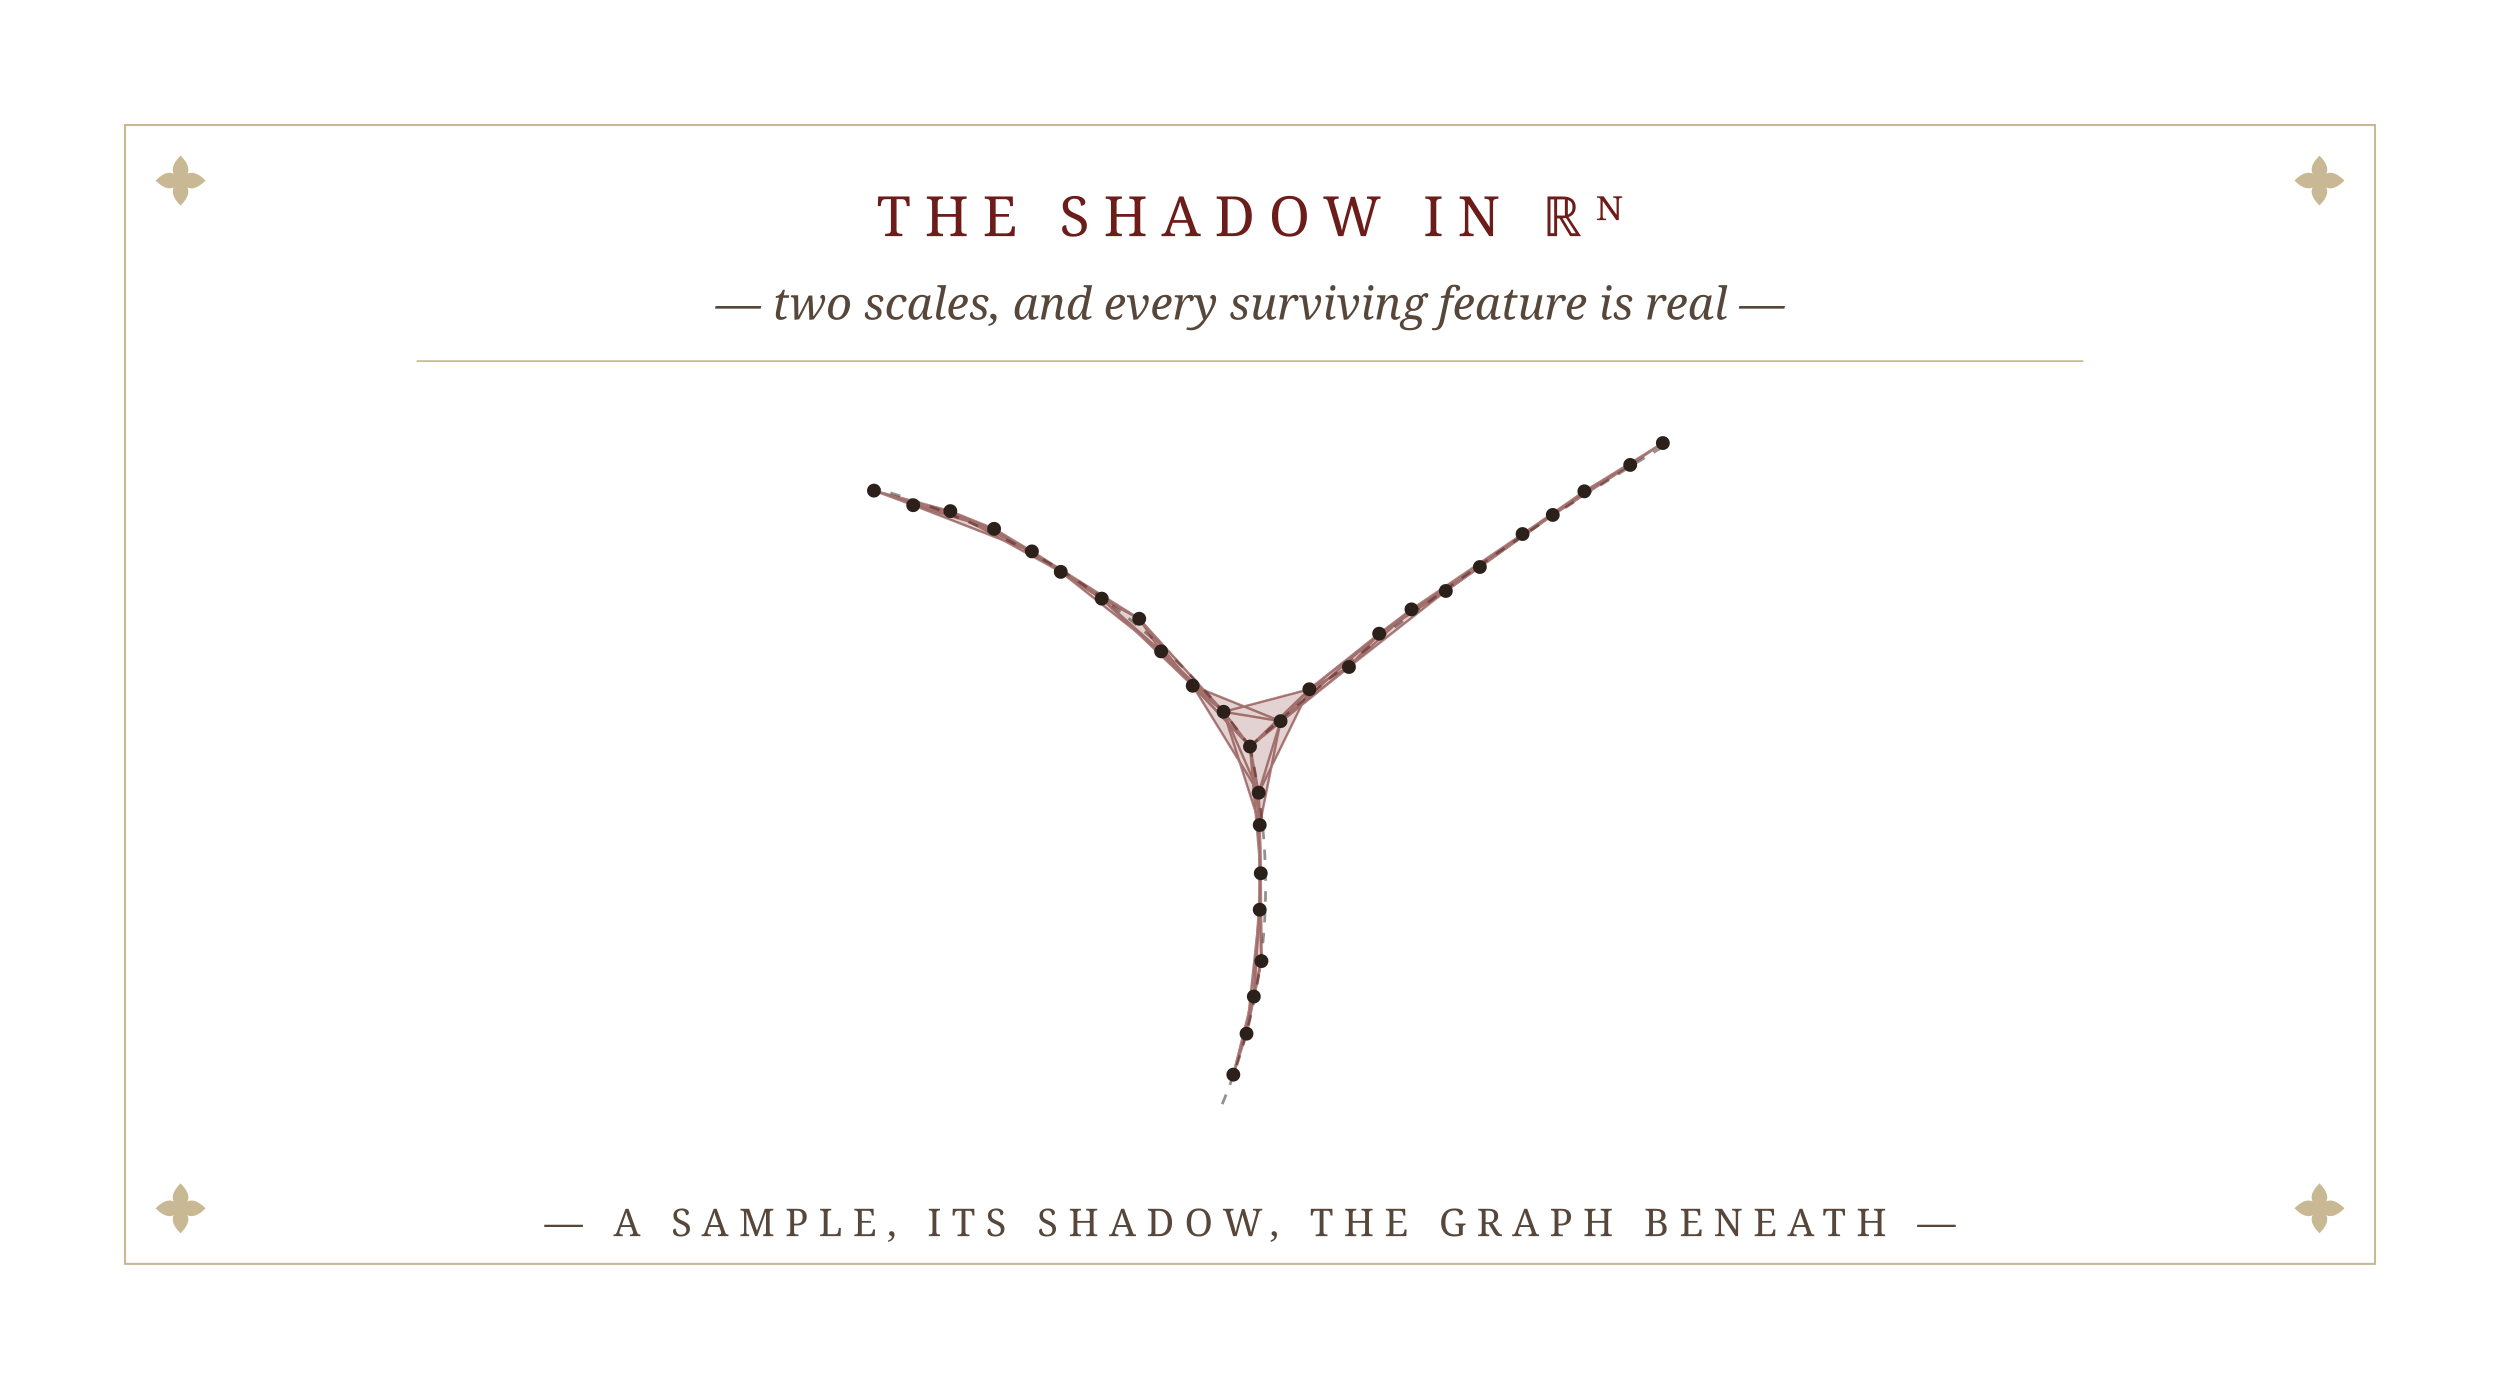
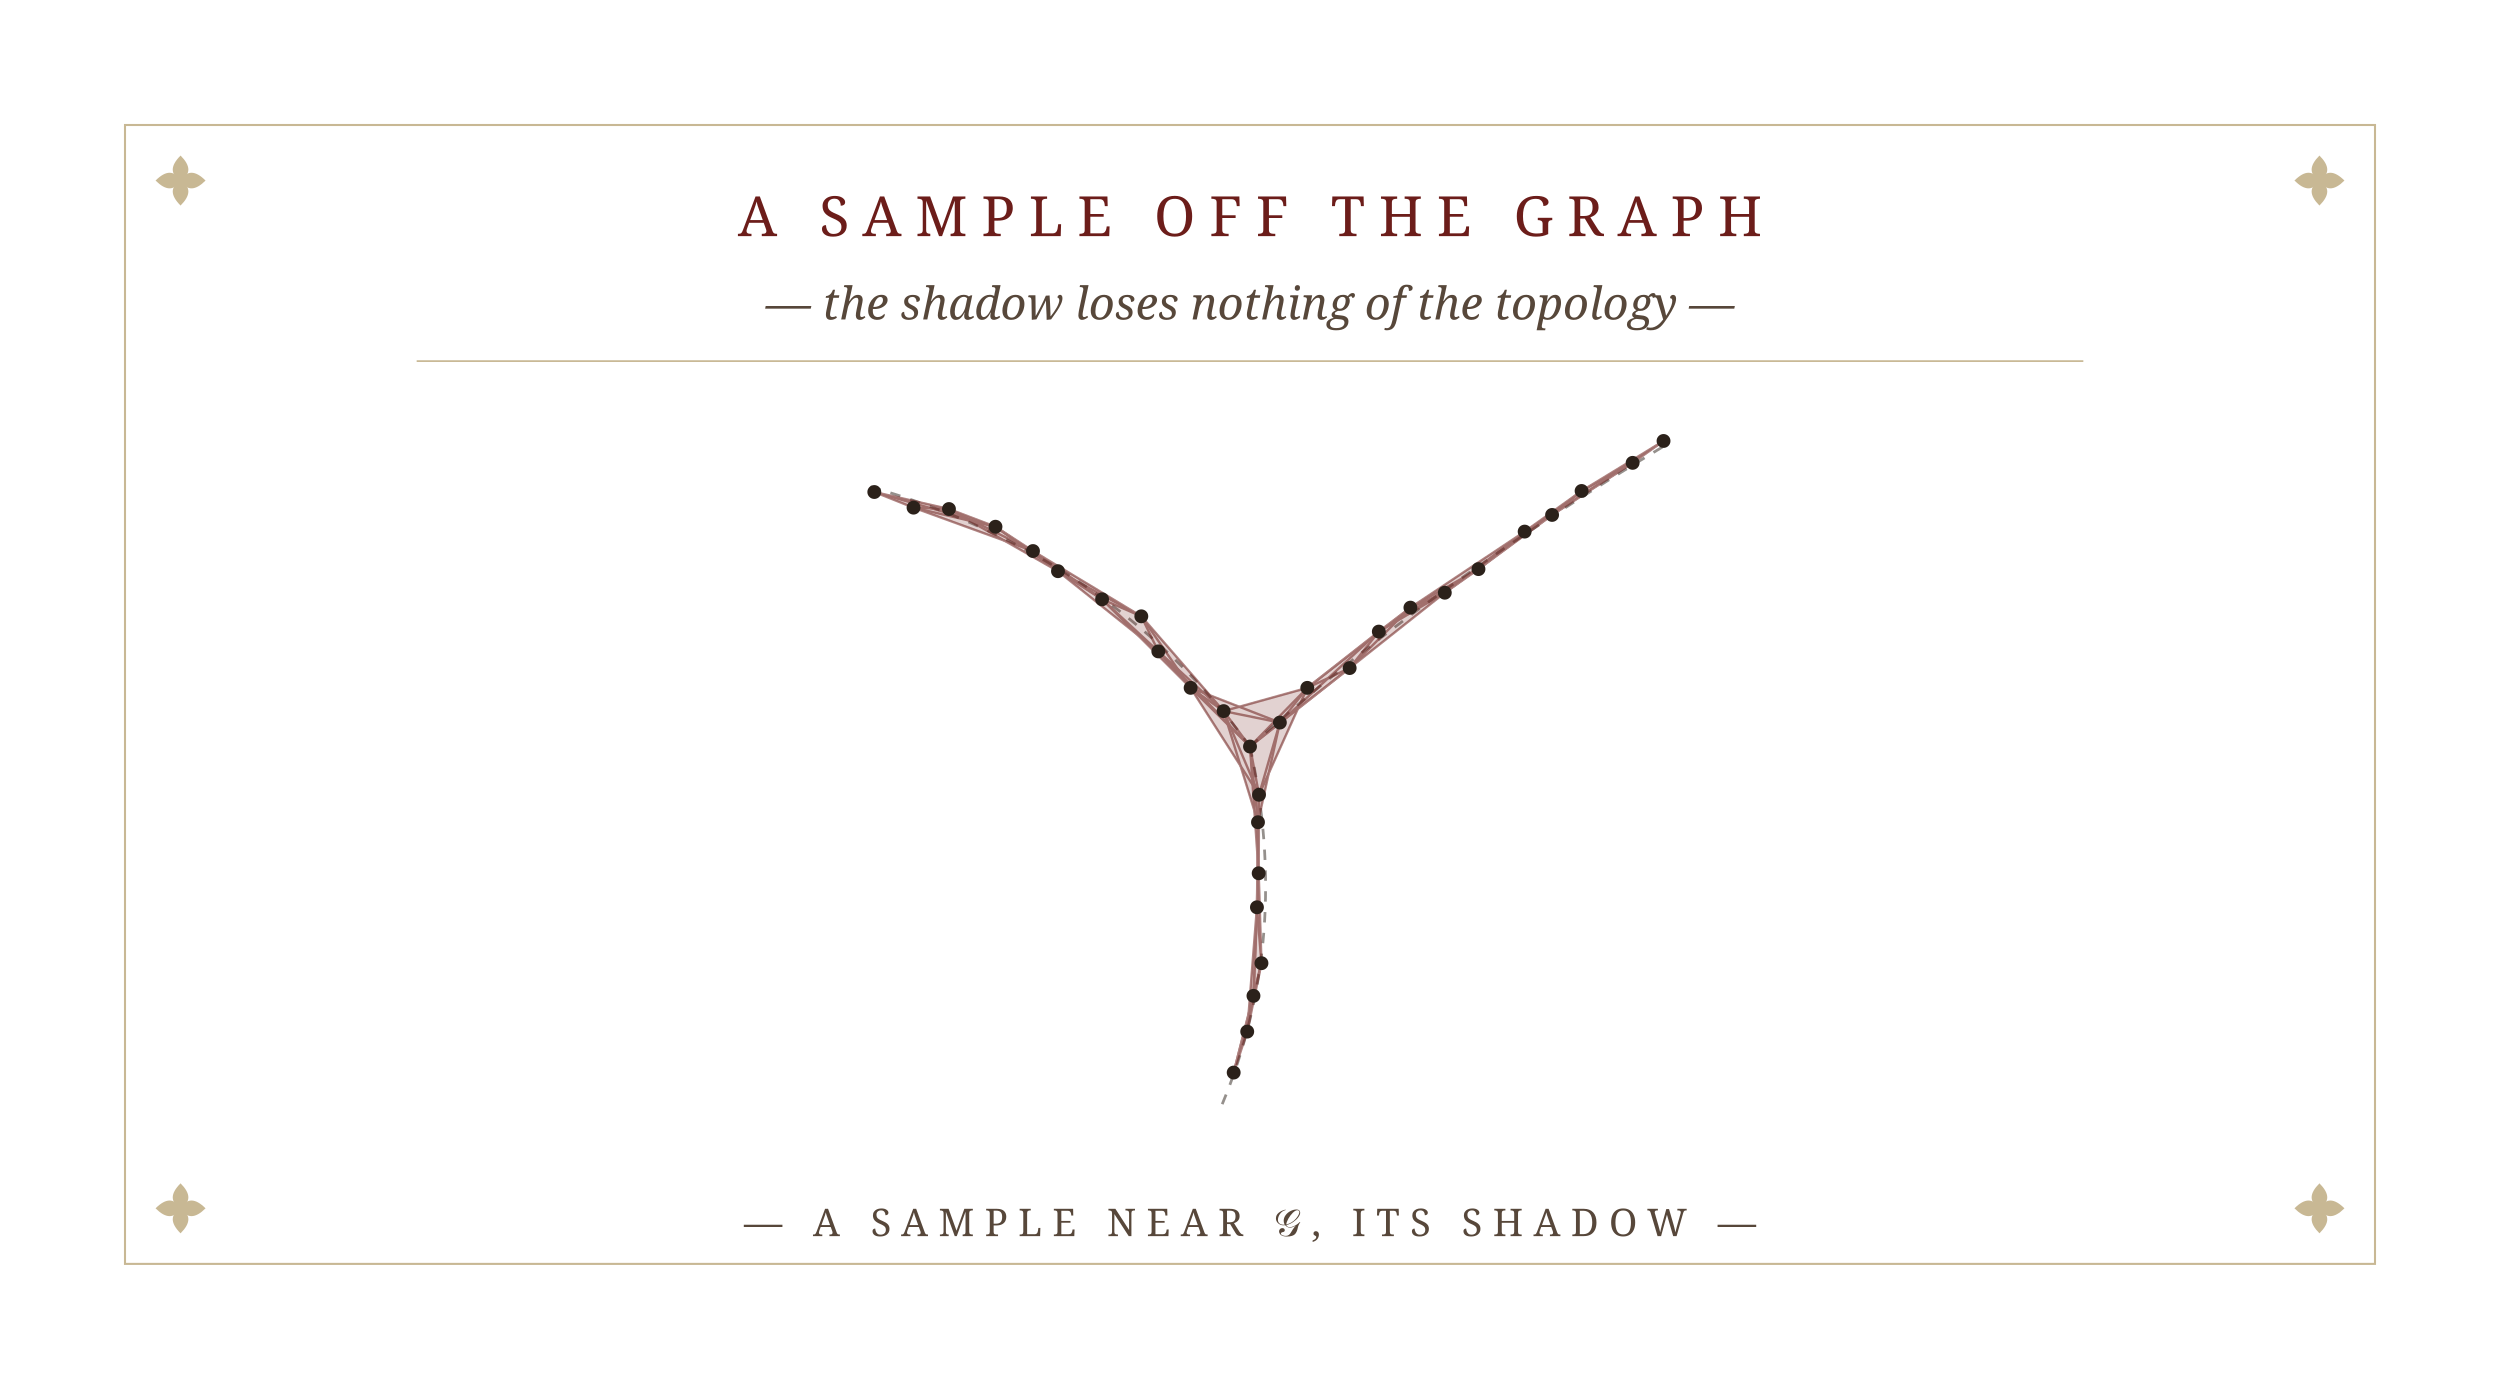
<svg xmlns="http://www.w3.org/2000/svg" viewBox="0 0 720 400" role="img" aria-label="Section V plate">
  <rect x="36" y="36" width="648" height="328" fill="none" stroke="#c8b894" stroke-width="0.6" />
-   <text x="360" y="68" fill="#6c1d1a" font-family="Alegreya SC, EB Garamond, Georgia, serif" font-size="16" letter-spacing="4" font-weight="500" text-anchor="middle">THE SHADOW IN ℝᴺ</text>
-   <text x="360" y="92" fill="#57473a" font-family="EB Garamond, Georgia, serif" font-size="13" font-style="italic" text-anchor="middle">— two scales, and every surviving feature is real —</text>
+   <text x="360" y="68" fill="#6c1d1a" font-family="Alegreya SC, EB Garamond, Georgia, serif" font-size="16" letter-spacing="4" font-weight="500" text-anchor="middle">A SAMPLE OFF THE GRAPH</text>
+   <text x="360" y="92" fill="#57473a" font-family="EB Garamond, Georgia, serif" font-size="13" font-style="italic" text-anchor="middle">— the shadow loses nothing of the topology —</text>
  <line x1="120" y1="104" x2="600" y2="104" stroke="#c8b894" stroke-width="0.5" />
  <path d="M 360 215 Q 320 160 250 140 M 360 215 Q 410 170 480 128 M 360 215 Q 372 270 352 318" fill="none" stroke="#2b211a" stroke-width="0.8" opacity="0.5" stroke-dasharray="3 3" />
  <g opacity="0.2" fill="#6c1d1a" stroke="none">
-     <polygon points="360,215 352.4,205 343.5,197.5" />
-     <polygon points="360,215 352.4,205 334.4,187.6" />
-     <polygon points="360,215 352.4,205 368.8,207.7" />
-     <polygon points="360,215 352.4,205 377.1,198.5" />
-     <polygon points="360,215 352.4,205 362.5,228.3" />
-     <polygon points="360,215 352.4,205 362.8,237.6" />
-     <polygon points="360,215 343.5,197.5 362.5,228.3" />
-     <polygon points="360,215 343.5,197.5 334.4,187.6" />
-     <polygon points="360,215 343.5,197.5 368.8,207.7" />
-     <polygon points="360,215 368.8,207.7 377.1,198.5" />
-     <polygon points="360,215 368.8,207.7 388.5,192.1" />
-     <polygon points="360,215 368.8,207.7 362.5,228.3" />
-     <polygon points="360,215 368.8,207.7 362.8,237.6" />
-     <polygon points="360,215 377.1,198.5 362.5,228.3" />
-     <polygon points="360,215 377.1,198.5 388.5,192.1" />
-     <polygon points="360,215 362.5,228.3 362.8,237.6" />
-     <polygon points="360,215 362.5,228.3 363.1,251.5" />
-     <polygon points="360,215 362.8,237.6 363.1,251.5" />
-     <polygon points="352.4,205 343.5,197.5 334.4,187.6" />
-     <polygon points="352.4,205 343.5,197.5 328.1,178.2" />
-     <polygon points="352.4,205 343.5,197.5 368.8,207.7" />
-     <polygon points="352.4,205 343.5,197.5 362.5,228.3" />
-     <polygon points="352.4,205 334.4,187.6 328.1,178.2" />
-     <polygon points="352.4,205 368.8,207.7 377.1,198.5" />
-     <polygon points="352.4,205 368.8,207.7 362.5,228.3" />
-     <polygon points="352.4,205 368.8,207.7 362.8,237.6" />
-     <polygon points="352.4,205 377.1,198.5 362.5,228.3" />
-     <polygon points="352.4,205 362.5,228.3 362.8,237.6" />
-     <polygon points="343.5,197.5 334.4,187.6 328.1,178.2" />
-     <polygon points="343.5,197.5 334.4,187.6 317.3,172.4" />
-     <polygon points="343.5,197.5 328.1,178.2 317.3,172.4" />
-     <polygon points="343.5,197.5 368.8,207.7 362.5,228.3" />
-     <polygon points="334.4,187.6 328.1,178.2 317.3,172.4" />
-     <polygon points="334.4,187.6 328.1,178.2 305.5,164.7" />
-     <polygon points="334.4,187.6 317.3,172.4 305.5,164.7" />
-     <polygon points="328.1,178.2 317.3,172.4 305.5,164.7" />
-     <polygon points="328.1,178.2 317.3,172.4 297.2,158.8" />
-     <polygon points="328.1,178.2 305.5,164.7 297.2,158.8" />
-     <polygon points="317.3,172.4 305.5,164.7 286.3,152.3" />
-     <polygon points="317.3,172.4 305.5,164.7 297.2,158.8" />
-     <polygon points="317.3,172.4 297.2,158.8 286.3,152.3" />
-     <polygon points="305.5,164.7 297.2,158.8 286.3,152.3" />
-     <polygon points="305.5,164.7 297.2,158.8 273.7,147.2" />
-     <polygon points="305.5,164.7 286.3,152.3 273.7,147.2" />
-     <polygon points="297.2,158.8 286.3,152.3 273.7,147.2" />
-     <polygon points="297.2,158.8 286.3,152.3 263,145.5" />
-     <polygon points="297.2,158.8 273.7,147.2 263,145.5" />
-     <polygon points="286.3,152.3 273.7,147.2 263,145.5" />
-     <polygon points="286.3,152.3 273.7,147.2 251.7,141.3" />
-     <polygon points="286.3,152.3 263,145.5 251.7,141.3" />
-     <polygon points="273.7,147.2 263,145.5 251.7,141.3" />
-     <polygon points="368.8,207.7 377.1,198.5 388.5,192.1" />
-     <polygon points="368.8,207.7 377.1,198.5 397.2,182.5" />
-     <polygon points="368.8,207.7 377.1,198.5 362.5,228.3" />
-     <polygon points="368.8,207.7 388.5,192.1 397.2,182.5" />
-     <polygon points="368.8,207.7 362.5,228.3 362.8,237.6" />
-     <polygon points="377.1,198.5 388.5,192.1 406.5,175.5" />
-     <polygon points="377.1,198.5 388.5,192.1 397.2,182.5" />
-     <polygon points="377.1,198.5 397.2,182.5 406.5,175.5" />
-     <polygon points="388.5,192.1 397.2,182.5 406.5,175.5" />
-     <polygon points="388.5,192.1 397.2,182.5 416.4,170.2" />
-     <polygon points="388.5,192.1 406.5,175.5 416.4,170.2" />
-     <polygon points="397.2,182.5 406.5,175.5 416.4,170.2" />
-     <polygon points="397.2,182.5 406.5,175.5 426.2,163.3" />
-     <polygon points="397.2,182.5 416.4,170.2 426.2,163.3" />
-     <polygon points="406.5,175.5 416.4,170.2 426.2,163.3" />
-     <polygon points="406.5,175.5 416.4,170.2 438.5,153.8" />
-     <polygon points="406.5,175.5 426.2,163.3 438.5,153.8" />
-     <polygon points="416.4,170.2 426.2,163.3 438.5,153.8" />
-     <polygon points="416.4,170.2 426.2,163.3 447.2,148.3" />
-     <polygon points="416.4,170.2 438.5,153.8 447.2,148.3" />
-     <polygon points="426.2,163.3 438.5,153.8 447.2,148.3" />
-     <polygon points="426.2,163.3 438.5,153.8 456.3,141.5" />
-     <polygon points="426.2,163.3 447.2,148.3 456.3,141.5" />
-     <polygon points="438.5,153.8 447.2,148.3 456.3,141.5" />
-     <polygon points="438.5,153.8 447.2,148.3 469.5,133.9" />
-     <polygon points="438.5,153.8 456.3,141.5 469.5,133.9" />
-     <polygon points="447.2,148.3 456.3,141.5 469.5,133.9" />
-     <polygon points="447.2,148.3 456.3,141.5 478.9,127.6" />
-     <polygon points="447.2,148.3 469.5,133.9 478.9,127.6" />
-     <polygon points="456.3,141.5 469.5,133.9 478.9,127.6" />
-     <polygon points="362.5,228.3 362.8,237.6 363.1,251.5" />
-     <polygon points="362.5,228.3 362.8,237.6 362.8,262" />
-     <polygon points="362.5,228.3 363.1,251.5 362.8,262" />
-     <polygon points="362.8,237.6 363.1,251.5 362.8,262" />
-     <polygon points="362.8,237.6 363.1,251.5 363.3,276.8" />
-     <polygon points="362.8,237.6 362.8,262 363.3,276.8" />
-     <polygon points="363.1,251.5 362.8,262 363.3,276.8" />
-     <polygon points="363.1,251.5 362.8,262 361.1,287" />
-     <polygon points="363.1,251.5 363.3,276.8 361.1,287" />
-     <polygon points="362.8,262 363.3,276.8 361.1,287" />
-     <polygon points="362.8,262 363.3,276.8 359,297.7" />
-     <polygon points="362.8,262 361.1,287 359,297.7" />
-     <polygon points="363.3,276.8 361.1,287 359,297.7" />
-     <polygon points="363.3,276.8 361.1,287 355.2,309.5" />
-     <polygon points="363.3,276.8 359,297.7 355.2,309.5" />
-     <polygon points="361.1,287 359,297.7 355.2,309.5" />
+     <polygon points="360,215 352.4,204.8 342.9,198.1" />
+     <polygon points="360,215 352.4,204.8 333.6,187.6" />
+     <polygon points="360,215 352.4,204.8 368.6,208.1" />
+     <polygon points="360,215 352.4,204.8 376.5,198.1" />
+     <polygon points="360,215 352.4,204.8 362.6,228.9" />
+     <polygon points="360,215 352.4,204.8 362.3,236.8" />
+     <polygon points="360,215 342.9,198.1 362.6,228.9" />
+     <polygon points="360,215 342.9,198.1 333.6,187.6" />
+     <polygon points="360,215 342.9,198.1 368.6,208.1" />
+     <polygon points="360,215 368.6,208.1 376.5,198.1" />
+     <polygon points="360,215 368.6,208.1 388.7,192.4" />
+     <polygon points="360,215 368.6,208.1 362.6,228.9" />
+     <polygon points="360,215 368.6,208.1 362.3,236.8" />
+     <polygon points="360,215 376.5,198.1 362.6,228.9" />
+     <polygon points="360,215 376.5,198.1 388.7,192.4" />
+     <polygon points="360,215 362.6,228.9 362.3,236.8" />
+     <polygon points="360,215 362.6,228.9 362.5,251.5" />
+     <polygon points="360,215 362.3,236.8 362.5,251.5" />
+     <polygon points="352.4,204.8 342.9,198.1 333.6,187.6" />
+     <polygon points="352.4,204.8 342.9,198.1 328.7,177.5" />
+     <polygon points="352.4,204.8 342.9,198.1 368.6,208.1" />
+     <polygon points="352.4,204.8 342.9,198.1 362.6,228.9" />
+     <polygon points="352.4,204.8 333.6,187.6 328.7,177.5" />
+     <polygon points="352.4,204.8 368.6,208.1 376.5,198.1" />
+     <polygon points="352.4,204.8 368.6,208.1 362.6,228.9" />
+     <polygon points="352.4,204.8 368.6,208.1 362.3,236.8" />
+     <polygon points="352.4,204.8 376.5,198.1 362.6,228.9" />
+     <polygon points="352.4,204.8 362.6,228.9 362.3,236.8" />
+     <polygon points="342.9,198.1 333.6,187.6 328.7,177.5" />
+     <polygon points="342.9,198.1 333.6,187.6 317.4,172.6" />
+     <polygon points="342.9,198.1 328.7,177.5 317.4,172.6" />
+     <polygon points="342.9,198.1 368.6,208.1 362.6,228.9" />
+     <polygon points="333.6,187.6 328.7,177.5 317.4,172.6" />
+     <polygon points="333.6,187.6 328.7,177.5 304.7,164.5" />
+     <polygon points="333.6,187.6 317.4,172.6 304.7,164.5" />
+     <polygon points="328.7,177.5 317.4,172.6 304.7,164.5" />
+     <polygon points="328.7,177.5 317.4,172.6 297.5,158.7" />
+     <polygon points="328.7,177.5 304.7,164.5 297.5,158.7" />
+     <polygon points="317.4,172.6 304.7,164.5 286.7,151.7" />
+     <polygon points="317.4,172.6 304.7,164.5 297.5,158.7" />
+     <polygon points="317.4,172.6 297.5,158.7 286.7,151.7" />
+     <polygon points="304.7,164.5 297.5,158.7 286.7,151.7" />
+     <polygon points="304.7,164.5 297.5,158.7 273.3,146.6" />
+     <polygon points="304.7,164.5 286.7,151.7 273.3,146.6" />
+     <polygon points="297.5,158.7 286.7,151.7 273.3,146.6" />
+     <polygon points="297.5,158.7 286.7,151.7 263.1,146.2" />
+     <polygon points="297.5,158.7 273.3,146.6 263.1,146.2" />
+     <polygon points="286.7,151.7 273.3,146.6 263.1,146.2" />
+     <polygon points="286.7,151.7 273.3,146.6 251.8,141.7" />
+     <polygon points="286.7,151.7 263.1,146.2 251.8,141.7" />
+     <polygon points="273.3,146.6 263.1,146.2 251.8,141.7" />
+     <polygon points="368.6,208.1 376.5,198.1 388.7,192.4" />
+     <polygon points="368.6,208.1 376.5,198.1 397.1,181.9" />
+     <polygon points="368.6,208.1 376.5,198.1 362.6,228.9" />
+     <polygon points="368.6,208.1 388.7,192.4 397.1,181.9" />
+     <polygon points="368.6,208.1 362.6,228.9 362.3,236.8" />
+     <polygon points="376.5,198.1 388.7,192.4 406.2,175" />
+     <polygon points="376.5,198.1 388.7,192.4 397.1,181.9" />
+     <polygon points="376.5,198.1 397.1,181.9 406.2,175" />
+     <polygon points="388.7,192.4 397.1,181.9 406.2,175" />
+     <polygon points="388.7,192.4 397.1,181.9 416.1,170.7" />
+     <polygon points="388.7,192.4 406.2,175 416.1,170.7" />
+     <polygon points="397.1,181.9 406.2,175 416.1,170.7" />
+     <polygon points="397.1,181.9 406.2,175 425.8,163.9" />
+     <polygon points="397.1,181.9 416.1,170.7 425.8,163.9" />
+     <polygon points="406.2,175 416.1,170.7 425.8,163.9" />
+     <polygon points="406.2,175 416.1,170.7 439.1,153.1" />
+     <polygon points="406.2,175 425.8,163.9 439.1,153.1" />
+     <polygon points="416.1,170.7 425.8,163.9 439.1,153.1" />
+     <polygon points="416.1,170.7 425.8,163.9 447,148.3" />
+     <polygon points="416.1,170.7 439.1,153.1 447,148.3" />
+     <polygon points="425.8,163.9 439.1,153.1 447,148.3" />
+     <polygon points="425.8,163.9 439.1,153.1 455.5,141.4" />
+     <polygon points="425.8,163.9 447,148.3 455.5,141.4" />
+     <polygon points="439.1,153.1 447,148.3 455.5,141.4" />
+     <polygon points="439.1,153.1 447,148.3 470.2,133.3" />
+     <polygon points="439.1,153.1 455.5,141.4 470.2,133.3" />
+     <polygon points="447,148.3 455.5,141.4 470.2,133.3" />
+     <polygon points="447,148.3 455.5,141.4 479.1,127" />
+     <polygon points="447,148.3 470.2,133.3 479.1,127" />
+     <polygon points="455.5,141.4 470.2,133.3 479.1,127" />
+     <polygon points="362.6,228.9 362.3,236.8 362.5,251.5" />
+     <polygon points="362.6,228.9 362.3,236.8 362,261.3" />
+     <polygon points="362.6,228.9 362.5,251.5 362,261.3" />
+     <polygon points="362.3,236.8 362.5,251.5 362,261.3" />
+     <polygon points="362.5,251.5 362,261.3 363.3,277.4" />
+     <polygon points="362.5,251.5 362,261.3 361,286.8" />
+     <polygon points="362.5,251.5 363.3,277.4 361,286.8" />
+     <polygon points="362,261.3 363.3,277.4 361,286.8" />
+     <polygon points="362,261.3 363.3,277.4 359.2,297.1" />
+     <polygon points="362,261.3 361,286.8 359.2,297.1" />
+     <polygon points="363.3,277.4 361,286.8 359.2,297.1" />
+     <polygon points="363.3,277.4 361,286.8 355.3,308.9" />
+     <polygon points="363.3,277.4 359.2,297.1 355.3,308.9" />
+     <polygon points="361,286.8 359.2,297.1 355.3,308.9" />
  </g>
  <g stroke="#6c1d1a" stroke-width="0.7" opacity="0.55" stroke-linecap="round">
-     <line x1="360" y1="215" x2="352.4" y2="205" />
-     <line x1="360" y1="215" x2="343.5" y2="197.5" />
-     <line x1="360" y1="215" x2="334.4" y2="187.6" />
-     <line x1="360" y1="215" x2="368.8" y2="207.7" />
-     <line x1="360" y1="215" x2="377.1" y2="198.5" />
-     <line x1="360" y1="215" x2="388.5" y2="192.1" />
-     <line x1="360" y1="215" x2="362.5" y2="228.3" />
-     <line x1="360" y1="215" x2="362.8" y2="237.6" />
-     <line x1="360" y1="215" x2="363.1" y2="251.5" />
-     <line x1="352.4" y1="205" x2="343.5" y2="197.5" />
-     <line x1="352.4" y1="205" x2="334.4" y2="187.6" />
-     <line x1="352.4" y1="205" x2="328.1" y2="178.2" />
-     <line x1="352.4" y1="205" x2="368.8" y2="207.7" />
-     <line x1="352.4" y1="205" x2="377.1" y2="198.5" />
-     <line x1="352.4" y1="205" x2="362.5" y2="228.3" />
-     <line x1="352.4" y1="205" x2="362.8" y2="237.6" />
-     <line x1="343.5" y1="197.5" x2="334.4" y2="187.6" />
-     <line x1="343.5" y1="197.5" x2="328.1" y2="178.2" />
-     <line x1="343.5" y1="197.5" x2="317.3" y2="172.4" />
-     <line x1="343.5" y1="197.5" x2="368.8" y2="207.7" />
-     <line x1="343.5" y1="197.5" x2="362.5" y2="228.3" />
-     <line x1="334.4" y1="187.6" x2="328.1" y2="178.2" />
-     <line x1="334.4" y1="187.6" x2="317.3" y2="172.4" />
-     <line x1="334.4" y1="187.6" x2="305.5" y2="164.7" />
-     <line x1="328.1" y1="178.2" x2="317.3" y2="172.4" />
-     <line x1="328.1" y1="178.2" x2="305.5" y2="164.7" />
-     <line x1="328.1" y1="178.2" x2="297.2" y2="158.8" />
-     <line x1="317.3" y1="172.4" x2="305.5" y2="164.7" />
-     <line x1="317.3" y1="172.4" x2="297.2" y2="158.8" />
-     <line x1="317.3" y1="172.4" x2="286.3" y2="152.3" />
-     <line x1="305.5" y1="164.7" x2="297.2" y2="158.8" />
-     <line x1="305.5" y1="164.7" x2="286.3" y2="152.3" />
-     <line x1="305.5" y1="164.7" x2="273.7" y2="147.2" />
-     <line x1="297.2" y1="158.8" x2="286.3" y2="152.3" />
-     <line x1="297.2" y1="158.8" x2="273.7" y2="147.2" />
-     <line x1="297.2" y1="158.8" x2="263" y2="145.5" />
-     <line x1="286.3" y1="152.3" x2="273.7" y2="147.2" />
-     <line x1="286.3" y1="152.3" x2="263" y2="145.5" />
-     <line x1="286.3" y1="152.3" x2="251.7" y2="141.3" />
-     <line x1="273.7" y1="147.2" x2="263" y2="145.5" />
-     <line x1="273.7" y1="147.2" x2="251.7" y2="141.3" />
-     <line x1="263" y1="145.5" x2="251.7" y2="141.3" />
-     <line x1="368.8" y1="207.7" x2="377.1" y2="198.5" />
-     <line x1="368.8" y1="207.7" x2="388.5" y2="192.1" />
-     <line x1="368.8" y1="207.7" x2="397.2" y2="182.5" />
-     <line x1="368.8" y1="207.7" x2="362.5" y2="228.3" />
-     <line x1="368.8" y1="207.7" x2="362.8" y2="237.6" />
-     <line x1="377.1" y1="198.5" x2="388.5" y2="192.1" />
-     <line x1="377.1" y1="198.5" x2="397.2" y2="182.5" />
-     <line x1="377.1" y1="198.5" x2="406.5" y2="175.5" />
-     <line x1="377.1" y1="198.5" x2="362.5" y2="228.3" />
-     <line x1="388.5" y1="192.1" x2="397.2" y2="182.5" />
-     <line x1="388.5" y1="192.1" x2="406.5" y2="175.5" />
-     <line x1="388.5" y1="192.1" x2="416.4" y2="170.2" />
-     <line x1="397.2" y1="182.5" x2="406.5" y2="175.5" />
-     <line x1="397.2" y1="182.5" x2="416.4" y2="170.2" />
-     <line x1="397.2" y1="182.5" x2="426.2" y2="163.3" />
-     <line x1="406.5" y1="175.5" x2="416.4" y2="170.2" />
-     <line x1="406.5" y1="175.5" x2="426.2" y2="163.3" />
-     <line x1="406.5" y1="175.5" x2="438.5" y2="153.8" />
-     <line x1="416.4" y1="170.2" x2="426.2" y2="163.3" />
-     <line x1="416.4" y1="170.2" x2="438.5" y2="153.8" />
-     <line x1="416.4" y1="170.2" x2="447.2" y2="148.3" />
-     <line x1="426.2" y1="163.3" x2="438.5" y2="153.8" />
-     <line x1="426.2" y1="163.3" x2="447.2" y2="148.3" />
-     <line x1="426.2" y1="163.3" x2="456.3" y2="141.5" />
-     <line x1="438.5" y1="153.8" x2="447.2" y2="148.3" />
-     <line x1="438.5" y1="153.8" x2="456.3" y2="141.5" />
-     <line x1="438.5" y1="153.8" x2="469.5" y2="133.9" />
-     <line x1="447.2" y1="148.3" x2="456.3" y2="141.5" />
-     <line x1="447.2" y1="148.3" x2="469.5" y2="133.9" />
-     <line x1="447.2" y1="148.3" x2="478.9" y2="127.6" />
-     <line x1="456.3" y1="141.5" x2="469.5" y2="133.9" />
-     <line x1="456.3" y1="141.5" x2="478.9" y2="127.6" />
-     <line x1="469.5" y1="133.9" x2="478.9" y2="127.6" />
-     <line x1="362.5" y1="228.3" x2="362.8" y2="237.6" />
-     <line x1="362.5" y1="228.3" x2="363.1" y2="251.5" />
-     <line x1="362.5" y1="228.3" x2="362.8" y2="262" />
-     <line x1="362.8" y1="237.6" x2="363.1" y2="251.5" />
-     <line x1="362.8" y1="237.6" x2="362.8" y2="262" />
-     <line x1="362.8" y1="237.6" x2="363.3" y2="276.8" />
-     <line x1="363.1" y1="251.5" x2="362.8" y2="262" />
-     <line x1="363.1" y1="251.5" x2="363.3" y2="276.8" />
-     <line x1="363.1" y1="251.5" x2="361.1" y2="287" />
-     <line x1="362.8" y1="262" x2="363.3" y2="276.8" />
-     <line x1="362.8" y1="262" x2="361.1" y2="287" />
-     <line x1="362.8" y1="262" x2="359" y2="297.7" />
-     <line x1="363.3" y1="276.8" x2="361.1" y2="287" />
-     <line x1="363.3" y1="276.8" x2="359" y2="297.7" />
-     <line x1="363.3" y1="276.8" x2="355.2" y2="309.5" />
-     <line x1="361.1" y1="287" x2="359" y2="297.7" />
-     <line x1="361.1" y1="287" x2="355.2" y2="309.5" />
-     <line x1="359" y1="297.7" x2="355.2" y2="309.5" />
+     <line x1="360" y1="215" x2="352.4" y2="204.8" />
+     <line x1="360" y1="215" x2="342.9" y2="198.1" />
+     <line x1="360" y1="215" x2="333.6" y2="187.6" />
+     <line x1="360" y1="215" x2="368.6" y2="208.1" />
+     <line x1="360" y1="215" x2="376.5" y2="198.1" />
+     <line x1="360" y1="215" x2="388.7" y2="192.4" />
+     <line x1="360" y1="215" x2="362.6" y2="228.9" />
+     <line x1="360" y1="215" x2="362.3" y2="236.8" />
+     <line x1="360" y1="215" x2="362.5" y2="251.5" />
+     <line x1="352.4" y1="204.8" x2="342.9" y2="198.1" />
+     <line x1="352.4" y1="204.8" x2="333.6" y2="187.6" />
+     <line x1="352.4" y1="204.8" x2="328.7" y2="177.5" />
+     <line x1="352.4" y1="204.8" x2="368.6" y2="208.1" />
+     <line x1="352.4" y1="204.8" x2="376.5" y2="198.1" />
+     <line x1="352.4" y1="204.8" x2="362.6" y2="228.9" />
+     <line x1="352.4" y1="204.8" x2="362.3" y2="236.8" />
+     <line x1="342.9" y1="198.1" x2="333.6" y2="187.6" />
+     <line x1="342.9" y1="198.1" x2="328.7" y2="177.5" />
+     <line x1="342.9" y1="198.1" x2="317.4" y2="172.6" />
+     <line x1="342.9" y1="198.1" x2="368.6" y2="208.1" />
+     <line x1="342.9" y1="198.1" x2="362.6" y2="228.9" />
+     <line x1="333.6" y1="187.6" x2="328.7" y2="177.5" />
+     <line x1="333.6" y1="187.6" x2="317.4" y2="172.6" />
+     <line x1="333.6" y1="187.6" x2="304.7" y2="164.5" />
+     <line x1="328.7" y1="177.5" x2="317.4" y2="172.6" />
+     <line x1="328.7" y1="177.5" x2="304.7" y2="164.5" />
+     <line x1="328.7" y1="177.5" x2="297.5" y2="158.7" />
+     <line x1="317.4" y1="172.6" x2="304.7" y2="164.5" />
+     <line x1="317.4" y1="172.6" x2="297.5" y2="158.7" />
+     <line x1="317.4" y1="172.6" x2="286.7" y2="151.7" />
+     <line x1="304.7" y1="164.5" x2="297.5" y2="158.7" />
+     <line x1="304.7" y1="164.5" x2="286.7" y2="151.7" />
+     <line x1="304.7" y1="164.5" x2="273.3" y2="146.6" />
+     <line x1="297.5" y1="158.7" x2="286.7" y2="151.7" />
+     <line x1="297.5" y1="158.7" x2="273.3" y2="146.6" />
+     <line x1="297.5" y1="158.7" x2="263.1" y2="146.2" />
+     <line x1="286.7" y1="151.7" x2="273.3" y2="146.6" />
+     <line x1="286.7" y1="151.7" x2="263.1" y2="146.2" />
+     <line x1="286.7" y1="151.7" x2="251.8" y2="141.7" />
+     <line x1="273.3" y1="146.6" x2="263.1" y2="146.2" />
+     <line x1="273.3" y1="146.6" x2="251.8" y2="141.7" />
+     <line x1="263.1" y1="146.2" x2="251.8" y2="141.7" />
+     <line x1="368.6" y1="208.1" x2="376.5" y2="198.1" />
+     <line x1="368.6" y1="208.1" x2="388.7" y2="192.4" />
+     <line x1="368.6" y1="208.1" x2="397.1" y2="181.9" />
+     <line x1="368.6" y1="208.1" x2="362.6" y2="228.9" />
+     <line x1="368.6" y1="208.1" x2="362.3" y2="236.8" />
+     <line x1="376.5" y1="198.1" x2="388.7" y2="192.4" />
+     <line x1="376.5" y1="198.1" x2="397.1" y2="181.9" />
+     <line x1="376.5" y1="198.1" x2="406.2" y2="175" />
+     <line x1="376.5" y1="198.1" x2="362.6" y2="228.9" />
+     <line x1="388.7" y1="192.4" x2="397.1" y2="181.9" />
+     <line x1="388.7" y1="192.4" x2="406.2" y2="175" />
+     <line x1="388.7" y1="192.4" x2="416.1" y2="170.7" />
+     <line x1="397.1" y1="181.9" x2="406.2" y2="175" />
+     <line x1="397.1" y1="181.9" x2="416.1" y2="170.7" />
+     <line x1="397.1" y1="181.9" x2="425.8" y2="163.9" />
+     <line x1="406.2" y1="175" x2="416.1" y2="170.7" />
+     <line x1="406.2" y1="175" x2="425.8" y2="163.9" />
+     <line x1="406.2" y1="175" x2="439.1" y2="153.1" />
+     <line x1="416.1" y1="170.7" x2="425.8" y2="163.9" />
+     <line x1="416.1" y1="170.7" x2="439.1" y2="153.1" />
+     <line x1="416.1" y1="170.7" x2="447" y2="148.3" />
+     <line x1="425.8" y1="163.9" x2="439.1" y2="153.1" />
+     <line x1="425.8" y1="163.9" x2="447" y2="148.3" />
+     <line x1="425.8" y1="163.9" x2="455.5" y2="141.4" />
+     <line x1="439.1" y1="153.1" x2="447" y2="148.3" />
+     <line x1="439.1" y1="153.1" x2="455.5" y2="141.4" />
+     <line x1="439.1" y1="153.1" x2="470.2" y2="133.3" />
+     <line x1="447" y1="148.3" x2="455.5" y2="141.4" />
+     <line x1="447" y1="148.3" x2="470.2" y2="133.3" />
+     <line x1="447" y1="148.3" x2="479.1" y2="127" />
+     <line x1="455.5" y1="141.4" x2="470.2" y2="133.3" />
+     <line x1="455.5" y1="141.4" x2="479.1" y2="127" />
+     <line x1="470.2" y1="133.3" x2="479.1" y2="127" />
+     <line x1="362.6" y1="228.9" x2="362.3" y2="236.8" />
+     <line x1="362.6" y1="228.9" x2="362.5" y2="251.5" />
+     <line x1="362.6" y1="228.9" x2="362" y2="261.3" />
+     <line x1="362.3" y1="236.8" x2="362.5" y2="251.5" />
+     <line x1="362.3" y1="236.8" x2="362" y2="261.3" />
+     <line x1="362.5" y1="251.5" x2="362" y2="261.3" />
+     <line x1="362.5" y1="251.5" x2="363.3" y2="277.4" />
+     <line x1="362.5" y1="251.5" x2="361" y2="286.8" />
+     <line x1="362" y1="261.3" x2="363.3" y2="277.4" />
+     <line x1="362" y1="261.3" x2="361" y2="286.8" />
+     <line x1="362" y1="261.3" x2="359.2" y2="297.1" />
+     <line x1="363.3" y1="277.4" x2="361" y2="286.8" />
+     <line x1="363.3" y1="277.4" x2="359.2" y2="297.1" />
+     <line x1="363.3" y1="277.4" x2="355.3" y2="308.9" />
+     <line x1="361" y1="286.8" x2="359.2" y2="297.1" />
+     <line x1="361" y1="286.8" x2="355.3" y2="308.9" />
+     <line x1="359.2" y1="297.1" x2="355.3" y2="308.9" />
  </g>
  <g fill="#2b211a" stroke="none">
    <circle cx="360" cy="215" r="2" />
-     <circle cx="352.4" cy="205" r="2" />
-     <circle cx="343.5" cy="197.5" r="2" />
-     <circle cx="334.4" cy="187.6" r="2" />
-     <circle cx="328.1" cy="178.2" r="2" />
-     <circle cx="317.3" cy="172.4" r="2" />
-     <circle cx="305.5" cy="164.7" r="2" />
-     <circle cx="297.2" cy="158.8" r="2" />
-     <circle cx="286.3" cy="152.3" r="2" />
-     <circle cx="273.7" cy="147.2" r="2" />
-     <circle cx="263" cy="145.5" r="2" />
-     <circle cx="251.7" cy="141.3" r="2" />
-     <circle cx="368.8" cy="207.7" r="2" />
-     <circle cx="377.1" cy="198.5" r="2" />
-     <circle cx="388.5" cy="192.1" r="2" />
-     <circle cx="397.2" cy="182.5" r="2" />
-     <circle cx="406.5" cy="175.5" r="2" />
-     <circle cx="416.4" cy="170.2" r="2" />
-     <circle cx="426.2" cy="163.3" r="2" />
-     <circle cx="438.5" cy="153.8" r="2" />
-     <circle cx="447.2" cy="148.3" r="2" />
-     <circle cx="456.3" cy="141.5" r="2" />
-     <circle cx="469.5" cy="133.9" r="2" />
-     <circle cx="478.9" cy="127.6" r="2" />
-     <circle cx="362.5" cy="228.3" r="2" />
-     <circle cx="362.8" cy="237.6" r="2" />
-     <circle cx="363.1" cy="251.5" r="2" />
-     <circle cx="362.8" cy="262" r="2" />
-     <circle cx="363.3" cy="276.8" r="2" />
-     <circle cx="361.1" cy="287" r="2" />
-     <circle cx="359" cy="297.7" r="2" />
-     <circle cx="355.2" cy="309.5" r="2" />
+     <circle cx="352.4" cy="204.8" r="2" />
+     <circle cx="342.9" cy="198.1" r="2" />
+     <circle cx="333.6" cy="187.6" r="2" />
+     <circle cx="328.7" cy="177.5" r="2" />
+     <circle cx="317.4" cy="172.6" r="2" />
+     <circle cx="304.7" cy="164.5" r="2" />
+     <circle cx="297.5" cy="158.7" r="2" />
+     <circle cx="286.7" cy="151.7" r="2" />
+     <circle cx="273.3" cy="146.6" r="2" />
+     <circle cx="263.1" cy="146.2" r="2" />
+     <circle cx="251.8" cy="141.7" r="2" />
+     <circle cx="368.6" cy="208.1" r="2" />
+     <circle cx="376.5" cy="198.1" r="2" />
+     <circle cx="388.7" cy="192.4" r="2" />
+     <circle cx="397.1" cy="181.9" r="2" />
+     <circle cx="406.2" cy="175" r="2" />
+     <circle cx="416.1" cy="170.7" r="2" />
+     <circle cx="425.8" cy="163.9" r="2" />
+     <circle cx="439.1" cy="153.1" r="2" />
+     <circle cx="447" cy="148.3" r="2" />
+     <circle cx="455.5" cy="141.4" r="2" />
+     <circle cx="470.2" cy="133.3" r="2" />
+     <circle cx="479.1" cy="127" r="2" />
+     <circle cx="362.6" cy="228.9" r="2" />
+     <circle cx="362.3" cy="236.8" r="2" />
+     <circle cx="362.5" cy="251.5" r="2" />
+     <circle cx="362" cy="261.3" r="2" />
+     <circle cx="363.3" cy="277.4" r="2" />
+     <circle cx="361" cy="286.8" r="2" />
+     <circle cx="359.2" cy="297.1" r="2" />
+     <circle cx="355.3" cy="308.9" r="2" />
  </g>
  <g fill="#c8b894" stroke="none">
    <g transform="translate(52, 52) scale(0.9)">
      <path d="M 0 -8 Q 5 -3 0 0 Q -5 -3 0 -8 Z" />
      <path d="M 0 8  Q 5 3  0 0 Q -5 3  0 8  Z" />
      <path d="M -8 0 Q -3 -5 0 0 Q -3 5 -8 0 Z" />
      <path d="M 8 0  Q 3 -5  0 0 Q 3 5  8 0  Z" />
      <circle cx="0" cy="0" r="2.0" />
    </g>
    <g transform="translate(668, 52) scale(0.9)">
      <path d="M 0 -8 Q 5 -3 0 0 Q -5 -3 0 -8 Z" />
      <path d="M 0 8  Q 5 3  0 0 Q -5 3  0 8  Z" />
      <path d="M -8 0 Q -3 -5 0 0 Q -3 5 -8 0 Z" />
      <path d="M 8 0  Q 3 -5  0 0 Q 3 5  8 0  Z" />
      <circle cx="0" cy="0" r="2.0" />
    </g>
    <g transform="translate(52, 348) scale(0.9)">
      <path d="M 0 -8 Q 5 -3 0 0 Q -5 -3 0 -8 Z" />
      <path d="M 0 8  Q 5 3  0 0 Q -5 3  0 8  Z" />
      <path d="M -8 0 Q -3 -5 0 0 Q -3 5 -8 0 Z" />
      <path d="M 8 0  Q 3 -5  0 0 Q 3 5  8 0  Z" />
      <circle cx="0" cy="0" r="2.0" />
    </g>
    <g transform="translate(668, 348) scale(0.9)">
      <path d="M 0 -8 Q 5 -3 0 0 Q -5 -3 0 -8 Z" />
      <path d="M 0 8  Q 5 3  0 0 Q -5 3  0 8  Z" />
      <path d="M -8 0 Q -3 -5 0 0 Q -3 5 -8 0 Z" />
      <path d="M 8 0  Q 3 -5  0 0 Q 3 5  8 0  Z" />
      <circle cx="0" cy="0" r="2.0" />
    </g>
  </g>
-   <text x="360" y="356" fill="#57473a" font-family="Alegreya SC, EB Garamond, Georgia, serif" font-size="11" letter-spacing="3" text-anchor="middle">— A SAMPLE, ITS SHADOW, THE GRAPH BENEATH —</text>
+   <text x="360" y="356" fill="#57473a" font-family="Alegreya SC, EB Garamond, Georgia, serif" font-size="11" letter-spacing="3" text-anchor="middle">— A SAMPLE NEAR 𝒢, ITS SHADOW —</text>
</svg>
